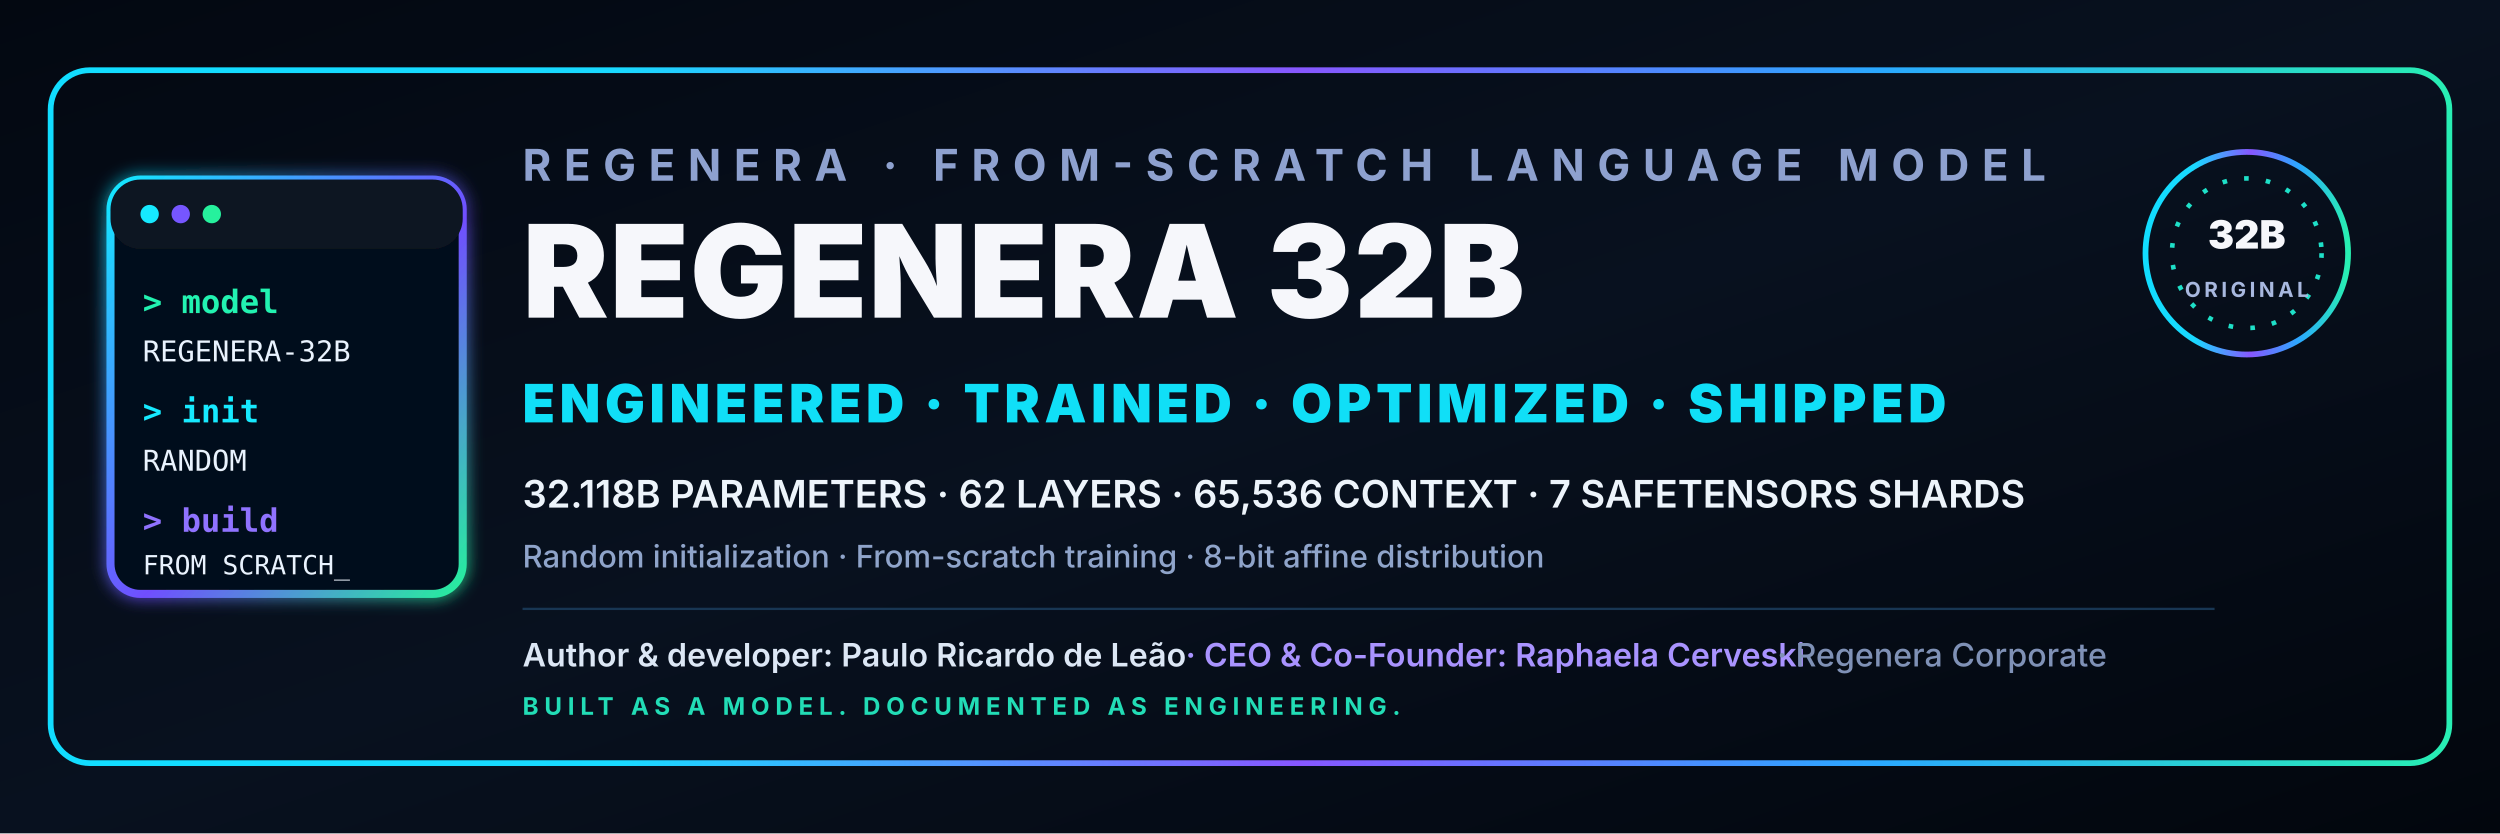
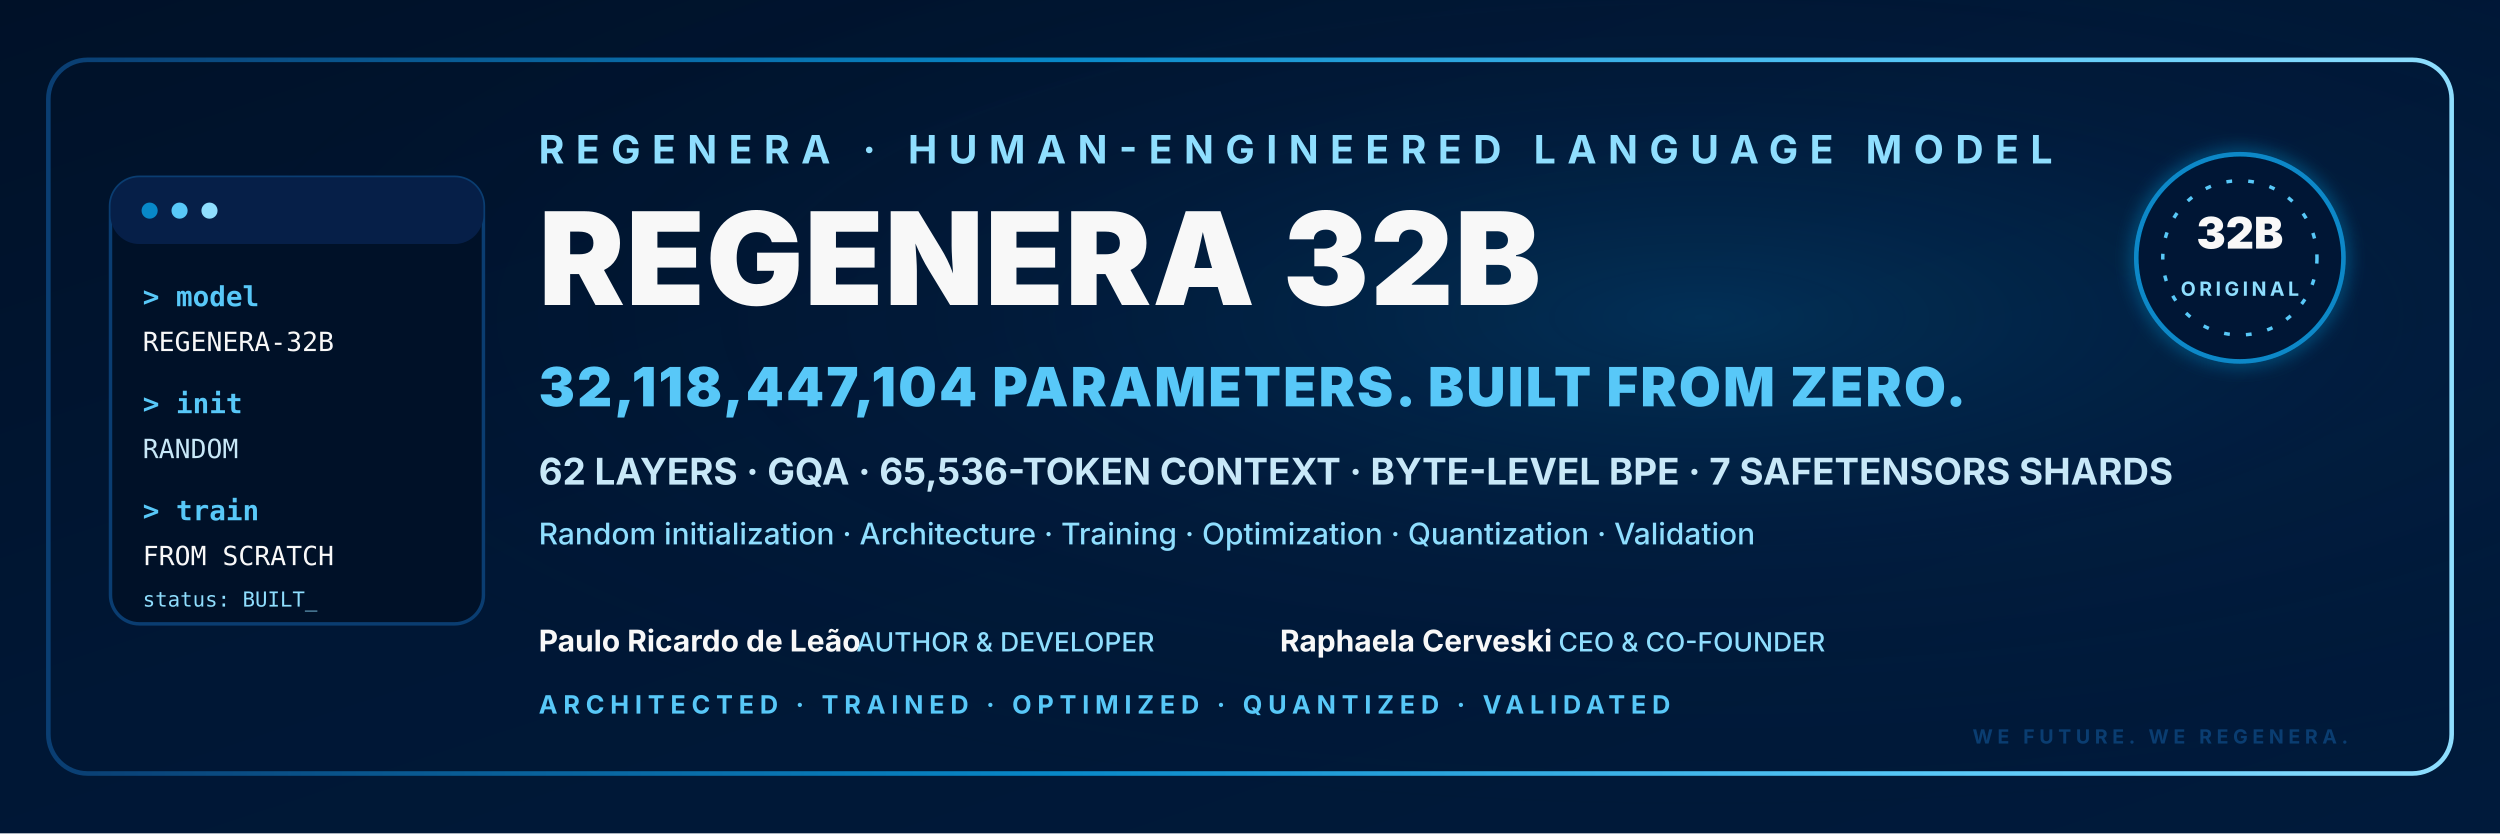
<svg xmlns="http://www.w3.org/2000/svg" width="2172" height="724" viewBox="0 0 2172 724" role="img" aria-labelledby="title desc">
  <defs>
    <linearGradient id="bg" x1="0" y1="0" x2="1" y2="1">
-       <stop offset="0%" stop-color="#030811" />
-       <stop offset="50%" stop-color="#08111f" />
-       <stop offset="100%" stop-color="#02060d" />
+       <stop offset="0%" stop-color="#001128" />
+       <stop offset="45%" stop-color="#001735" />
+       <stop offset="100%" stop-color="#001A3B" />
    </linearGradient>
-     <linearGradient id="frame" x1="0" y1="0" x2="1" y2="0">
-       <stop offset="0%" stop-color="#11ddff" />
-       <stop offset="24%" stop-color="#19d9ff" />
-       <stop offset="52%" stop-color="#8757ff" />
-       <stop offset="76%" stop-color="#2aa9ff" />
-       <stop offset="100%" stop-color="#28f0b1" />
+     <radialGradient id="aura" cx="68%" cy="38%" r="62%">
+       <stop offset="0%" stop-color="#0888C8" stop-opacity="0.22" />
+       <stop offset="46%" stop-color="#0A3D71" stop-opacity="0.10" />
+       <stop offset="100%" stop-color="#001128" stop-opacity="0" />
+     </radialGradient>
+     <linearGradient id="regeneraBlue" x1="0" y1="0" x2="1" y2="0">
+       <stop offset="0%" stop-color="#0A3D71" />
+       <stop offset="42%" stop-color="#0888C8" />
+       <stop offset="78%" stop-color="#58C8F8" />
+       <stop offset="100%" stop-color="#8FDEFE" />
    </linearGradient>
-     <linearGradient id="terminal" x1="0" y1="0" x2="1" y2="1">
-       <stop offset="0%" stop-color="#13e9ff" />
-       <stop offset="55%" stop-color="#704eff" />
-       <stop offset="100%" stop-color="#26f19d" />
+     <linearGradient id="blueLine" x1="0" y1="0" x2="1" y2="0">
+       <stop offset="0%" stop-color="#0888C8" stop-opacity="0" />
+       <stop offset="35%" stop-color="#58C8F8" stop-opacity="0.9" />
+       <stop offset="100%" stop-color="#8FDEFE" stop-opacity="0" />
    </linearGradient>
    <filter id="glow" x="-50%" y="-50%" width="200%" height="200%">
-       <feGaussianBlur stdDeviation="7" result="blur" />
+       <feGaussianBlur stdDeviation="8" result="blur" />
      <feMerge>
        <feMergeNode in="blur" />
        <feMergeNode in="SourceGraphic" />
      </feMerge>
    </filter>
  </defs>
  <rect width="2172" height="724" fill="url(#bg)" />
-   <rect x="44" y="61" width="2084" height="602" rx="34" fill="none" stroke="url(#frame)" stroke-width="5" />
-   <g transform="translate(96 156)" filter="url(#glow)">
-     <rect x="0" y="0" width="306" height="360" rx="26" fill="#06101a" stroke="url(#terminal)" stroke-width="7" />
-     <rect x="0" y="0" width="306" height="60" rx="26" fill="#0a1422" />
-     <circle cx="34" cy="30" r="8" fill="#13e9ff" />
-     <circle cx="61" cy="30" r="8" fill="#7657ff" />
-     <circle cx="88" cy="30" r="8" fill="#26f19d" />
-     <text x="28" y="116" font-family="SFMono-Regular,Consolas,Menlo,monospace" font-size="28" font-weight="700" fill="#20f2b1">&gt; model</text>
-     <text x="28" y="158" font-family="SFMono-Regular,Consolas,Menlo,monospace" font-size="25" fill="#e9f3ff">REGENERA-32B</text>
-     <text x="28" y="211" font-family="SFMono-Regular,Consolas,Menlo,monospace" font-size="28" font-weight="700" fill="#13e9ff">&gt; init</text>
-     <text x="28" y="253" font-family="SFMono-Regular,Consolas,Menlo,monospace" font-size="25" fill="#e9f3ff">RANDOM</text>
-     <text x="28" y="306" font-family="SFMono-Regular,Consolas,Menlo,monospace" font-size="28" font-weight="700" fill="#8f72ff">&gt; build</text>
-     <text x="28" y="343" font-family="SFMono-Regular,Consolas,Menlo,monospace" font-size="23" fill="#e9f3ff">FROM SCRATCH_</text>
+   <rect width="2172" height="724" fill="url(#aura)" />
+   <rect x="42" y="52" width="2088" height="620" rx="34" fill="none" stroke="url(#regeneraBlue)" stroke-width="4" />
+   <g transform="translate(96 154)">
+     <rect x="0" y="0" width="324" height="388" rx="25" fill="#001128" stroke="#0A3D71" stroke-width="3" />
+     <rect x="0" y="0" width="324" height="58" rx="25" fill="#061F48" />
+     <circle cx="34" cy="29" r="7" fill="#0888C8" />
+     <circle cx="60" cy="29" r="7" fill="#58C8F8" />
+     <circle cx="86" cy="29" r="7" fill="#8FDEFE" />
+     <text x="28" y="112" font-family="SFMono-Regular,Menlo,Consolas,monospace" font-size="24" font-weight="700" fill="#58C8F8">&gt; model</text>
+     <text x="28" y="151" font-family="SFMono-Regular,Menlo,Consolas,monospace" font-size="23" fill="#F8F8F8">REGENERA-32B</text>
+     <text x="28" y="205" font-family="SFMono-Regular,Menlo,Consolas,monospace" font-size="24" font-weight="700" fill="#58C8F8">&gt; init</text>
+     <text x="28" y="244" font-family="SFMono-Regular,Menlo,Consolas,monospace" font-size="23" fill="#C8E8F8">RANDOM</text>
+     <text x="28" y="298" font-family="SFMono-Regular,Menlo,Consolas,monospace" font-size="24" font-weight="700" fill="#58C8F8">&gt; train</text>
+     <text x="28" y="337" font-family="SFMono-Regular,Menlo,Consolas,monospace" font-size="23" fill="#F8F8F8">FROM SCRATCH</text>
+     <text x="28" y="373" font-family="SFMono-Regular,Menlo,Consolas,monospace" font-size="18" fill="#8FDEFE">status: BUILT_</text>
  </g>
  <g font-family="Inter,Segoe UI,Arial,sans-serif">
-     <text x="454" y="157" font-size="38" font-weight="700" letter-spacing="11" fill="#8ea1cf">REGENERA · FROM-SCRATCH LANGUAGE MODEL</text>
-     <text x="454" y="276" font-size="112" font-weight="850" letter-spacing="1" fill="#f6f7fb">REGENERA 32B</text>
-     <text x="454" y="367" font-size="46" font-weight="850" letter-spacing="4" fill="#10dff7">ENGINEERED · TRAINED · OPTIMIZED · SHIPPED</text>
-     <text x="454" y="441" font-size="33" font-weight="620" fill="#edf4fb">32.118B PARAMETERS · 62 LAYERS · 65,536 CONTEXT · 7 SAFETENSORS SHARDS</text>
-     <text x="454" y="493" font-size="27" font-weight="500" fill="#8fa4ca">Random initialization · From-scratch training · 8-bit affine distribution</text>
-     <line x1="454" y1="529" x2="1924" y2="529" stroke="#183653" stroke-width="2" />
-     <text x="454" y="579" font-size="28" font-weight="600" fill="#dce7f5">Author &amp; developer: Paulo Ricardo de Leão</text>
-     <text x="1030" y="579" font-size="28" font-weight="600" fill="#a993ff">· CEO &amp; Co-Founder: Raphaela Cerveski</text>
-     <text x="1544" y="579" font-size="28" font-weight="500" fill="#7f91b6">· Regenera Corporate</text>
-     <text x="454" y="621" font-size="21" font-weight="650" letter-spacing="5" fill="#22ddb6">BUILT AS A MODEL. DOCUMENTED AS ENGINEERING.</text>
+     <text x="468" y="142" font-size="34" font-weight="700" letter-spacing="10" fill="#8FDEFE">REGENERA · HUMAN-ENGINEERED LANGUAGE MODEL</text>
+     <text x="468" y="265" font-size="112" font-weight="850" letter-spacing="1" fill="#F8F8F8">REGENERA 32B</text>
+     <text x="468" y="353" font-size="47" font-weight="850" letter-spacing="2" fill="#58C8F8">32,118,447,104 PARAMETERS. BUILT FROM ZERO.</text>
+     <text x="468" y="421" font-size="32" font-weight="650" fill="#C8E8F8">62 LAYERS · GQA · 65,536-TOKEN CONTEXT · BYTE-LEVEL BPE · 7 SAFETENSORS SHARDS</text>
+     <text x="468" y="473" font-size="26" font-weight="500" fill="#8FDEFE">Random initialization · Architecture · Training · Optimization · Quantization · Validation</text>
+     <line x1="468" y1="516" x2="1940" y2="516" stroke="url(#blueLine)" stroke-width="2" />
+     <text x="468" y="566" font-size="26" font-weight="700" fill="#F8F8F8">Paulo Ricardo de Leão</text>
+     <text x="744" y="566" font-size="23" font-weight="500" fill="#8FDEFE">AUTHOR &amp; DEVELOPER</text>
+     <text x="1112" y="566" font-size="26" font-weight="700" fill="#F8F8F8">Raphaela Cerveski</text>
+     <text x="1354" y="566" font-size="23" font-weight="500" fill="#8FDEFE">CEO &amp; CO-FOUNDER</text>
+     <text x="468" y="620" font-size="22" font-weight="700" letter-spacing="5" fill="#58C8F8">ARCHITECTED · TRAINED · OPTIMIZED · QUANTIZED · VALIDATED</text>
  </g>
-   <g transform="translate(1850 118)">
-     <circle cx="102" cy="102" r="88" fill="none" stroke="url(#frame)" stroke-width="5" />
-     <circle cx="102" cy="102" r="65" fill="none" stroke="#1ee0c8" stroke-width="4" stroke-dasharray="4 15" />
-     <text x="102" y="98" text-anchor="middle" font-family="Inter,Segoe UI,Arial,sans-serif" font-size="34" font-weight="850" fill="#f6f7fb">32B</text>
-     <text x="102" y="140" text-anchor="middle" font-family="Inter,Segoe UI,Arial,sans-serif" font-size="18" font-weight="700" letter-spacing="3" fill="#a8b8df">ORIGINAL</text>
+   <g transform="translate(1840 118)" filter="url(#glow)">
+     <circle cx="106" cy="106" r="90" fill="#001735" stroke="#0888C8" stroke-width="4" />
+     <circle cx="106" cy="106" r="67" fill="none" stroke="#58C8F8" stroke-width="3" stroke-dasharray="5 14" />
+     <text x="106" y="98" text-anchor="middle" font-family="Inter,Segoe UI,Arial,sans-serif" font-size="38" font-weight="850" fill="#F8F8F8">32B</text>
+     <text x="106" y="139" text-anchor="middle" font-family="Inter,Segoe UI,Arial,sans-serif" font-size="17" font-weight="700" letter-spacing="3" fill="#8FDEFE">ORIGINAL</text>
  </g>
+   <text x="2040" y="646" text-anchor="end" font-family="Inter,Segoe UI,Arial,sans-serif" font-size="17" font-weight="700" letter-spacing="4" fill="#0A3D71">WE FUTURE. WE REGENERA.</text>
</svg>
